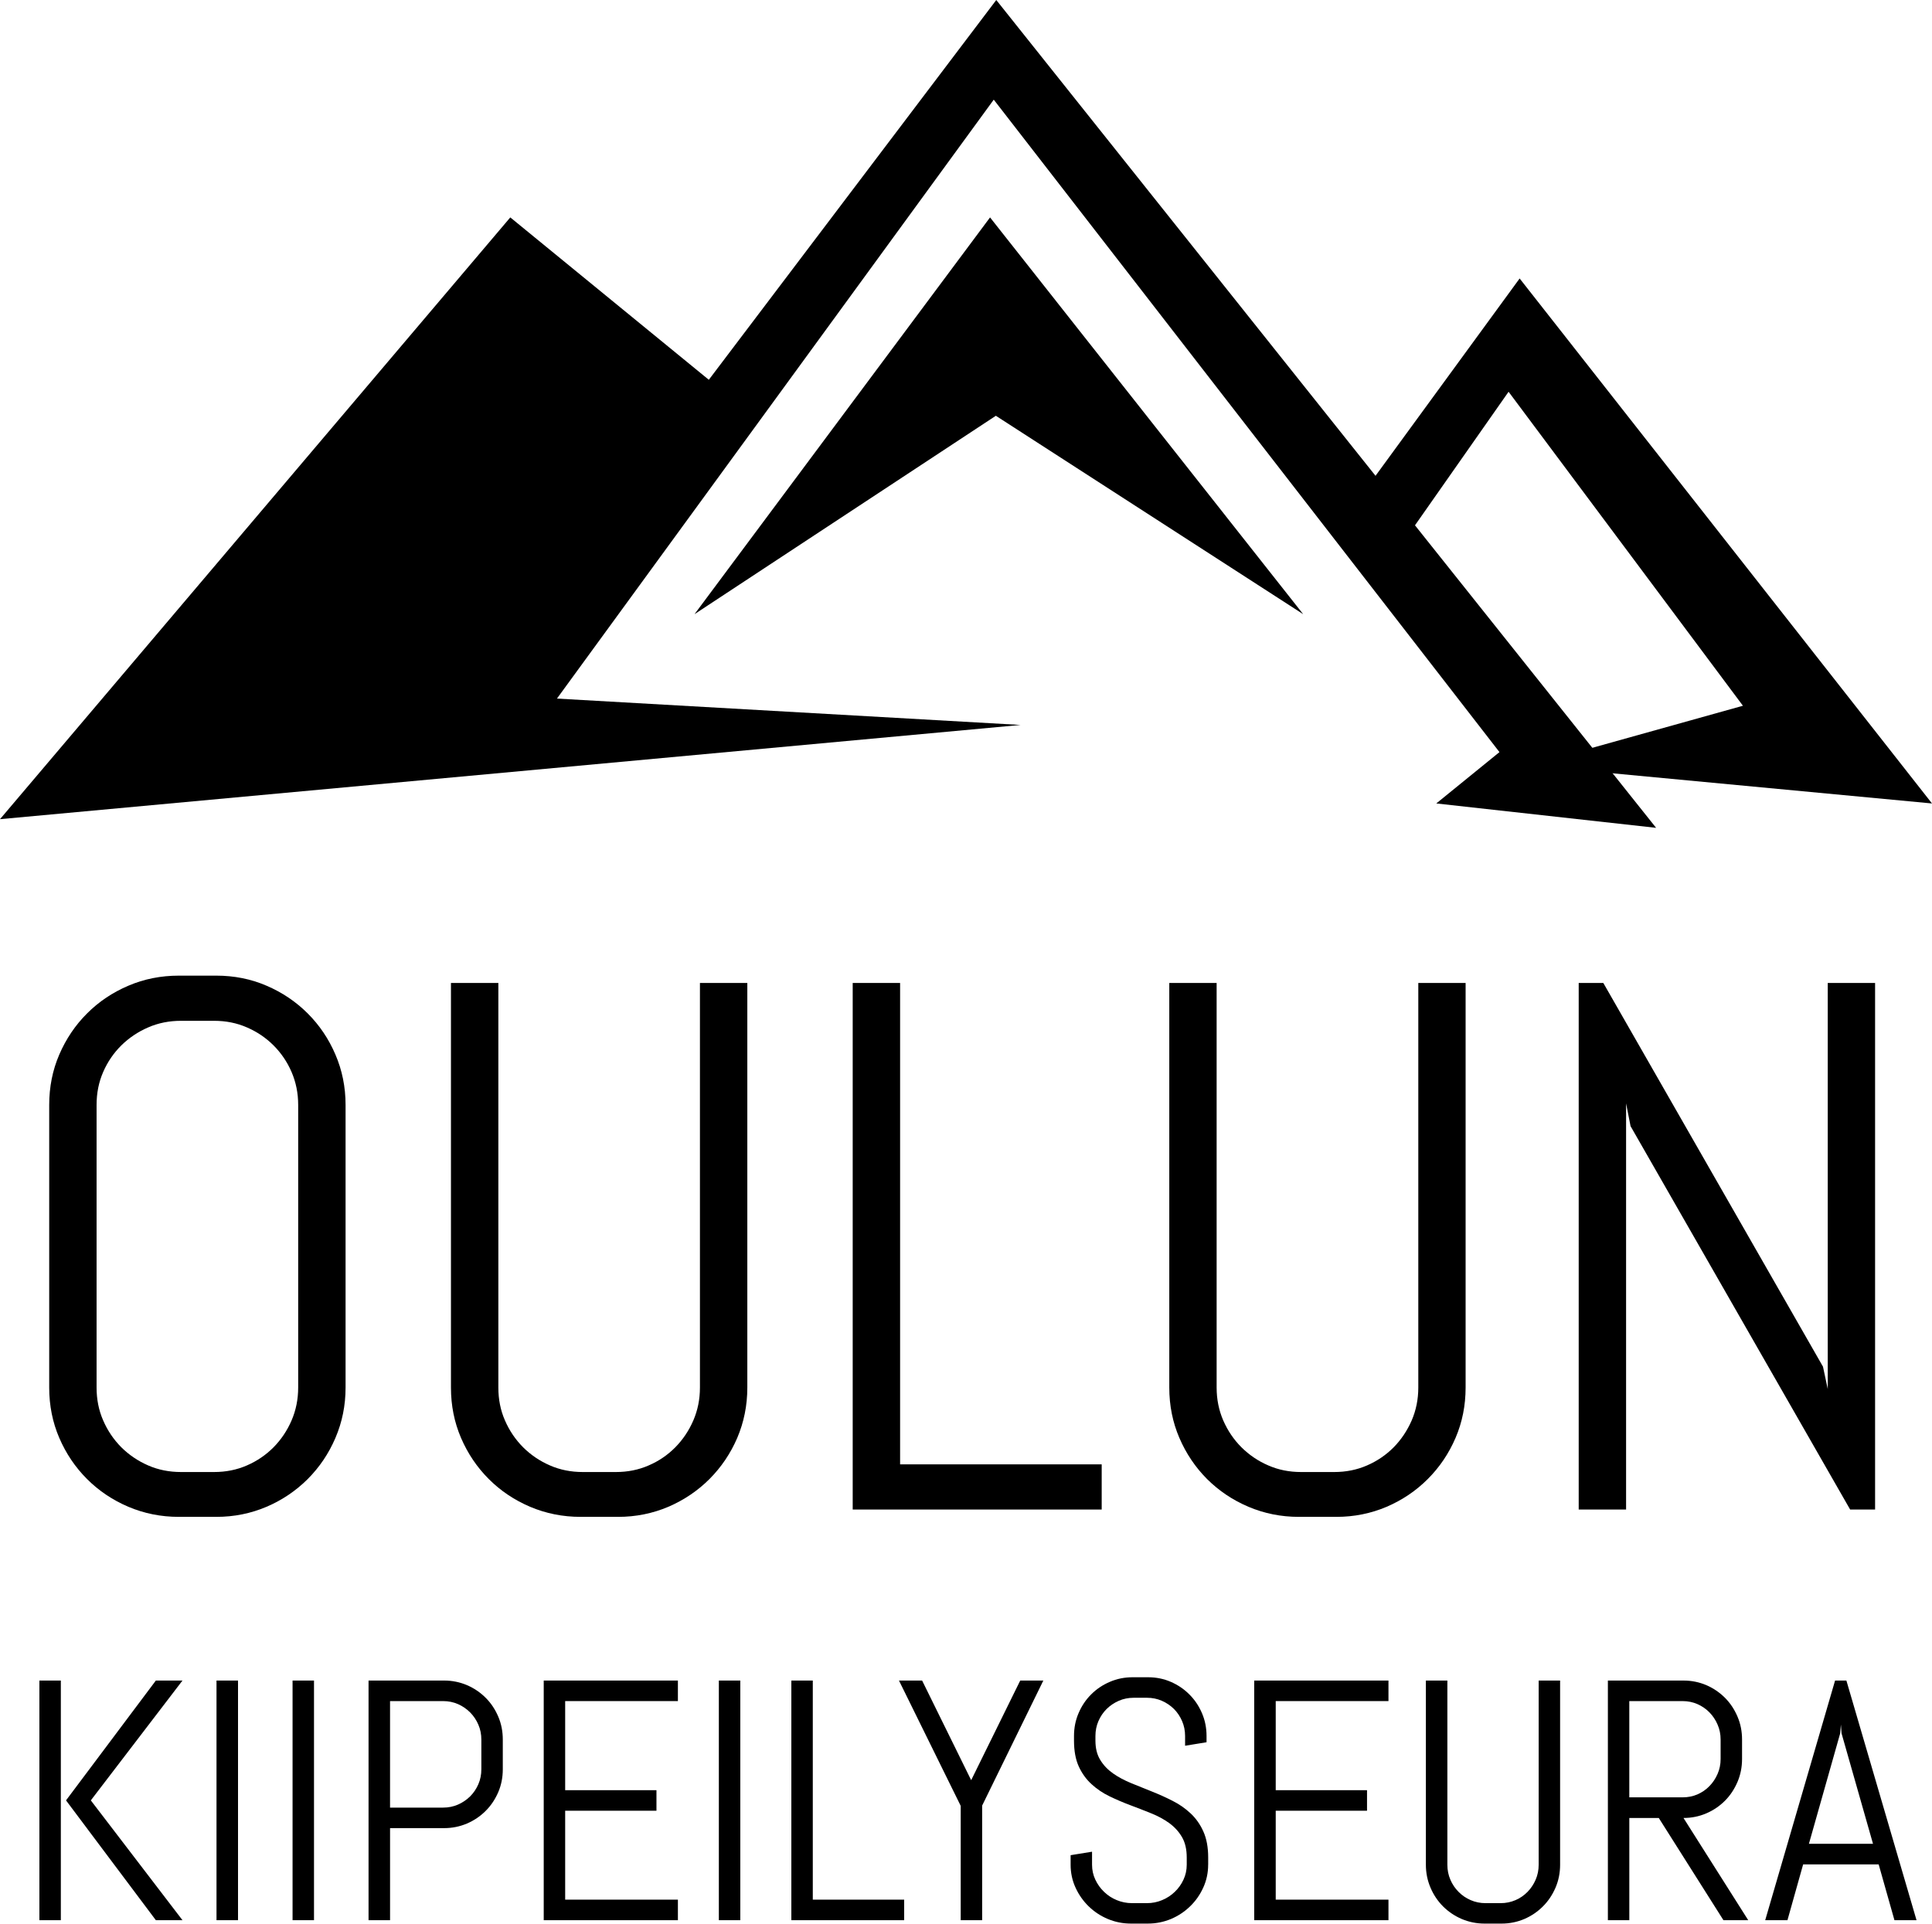
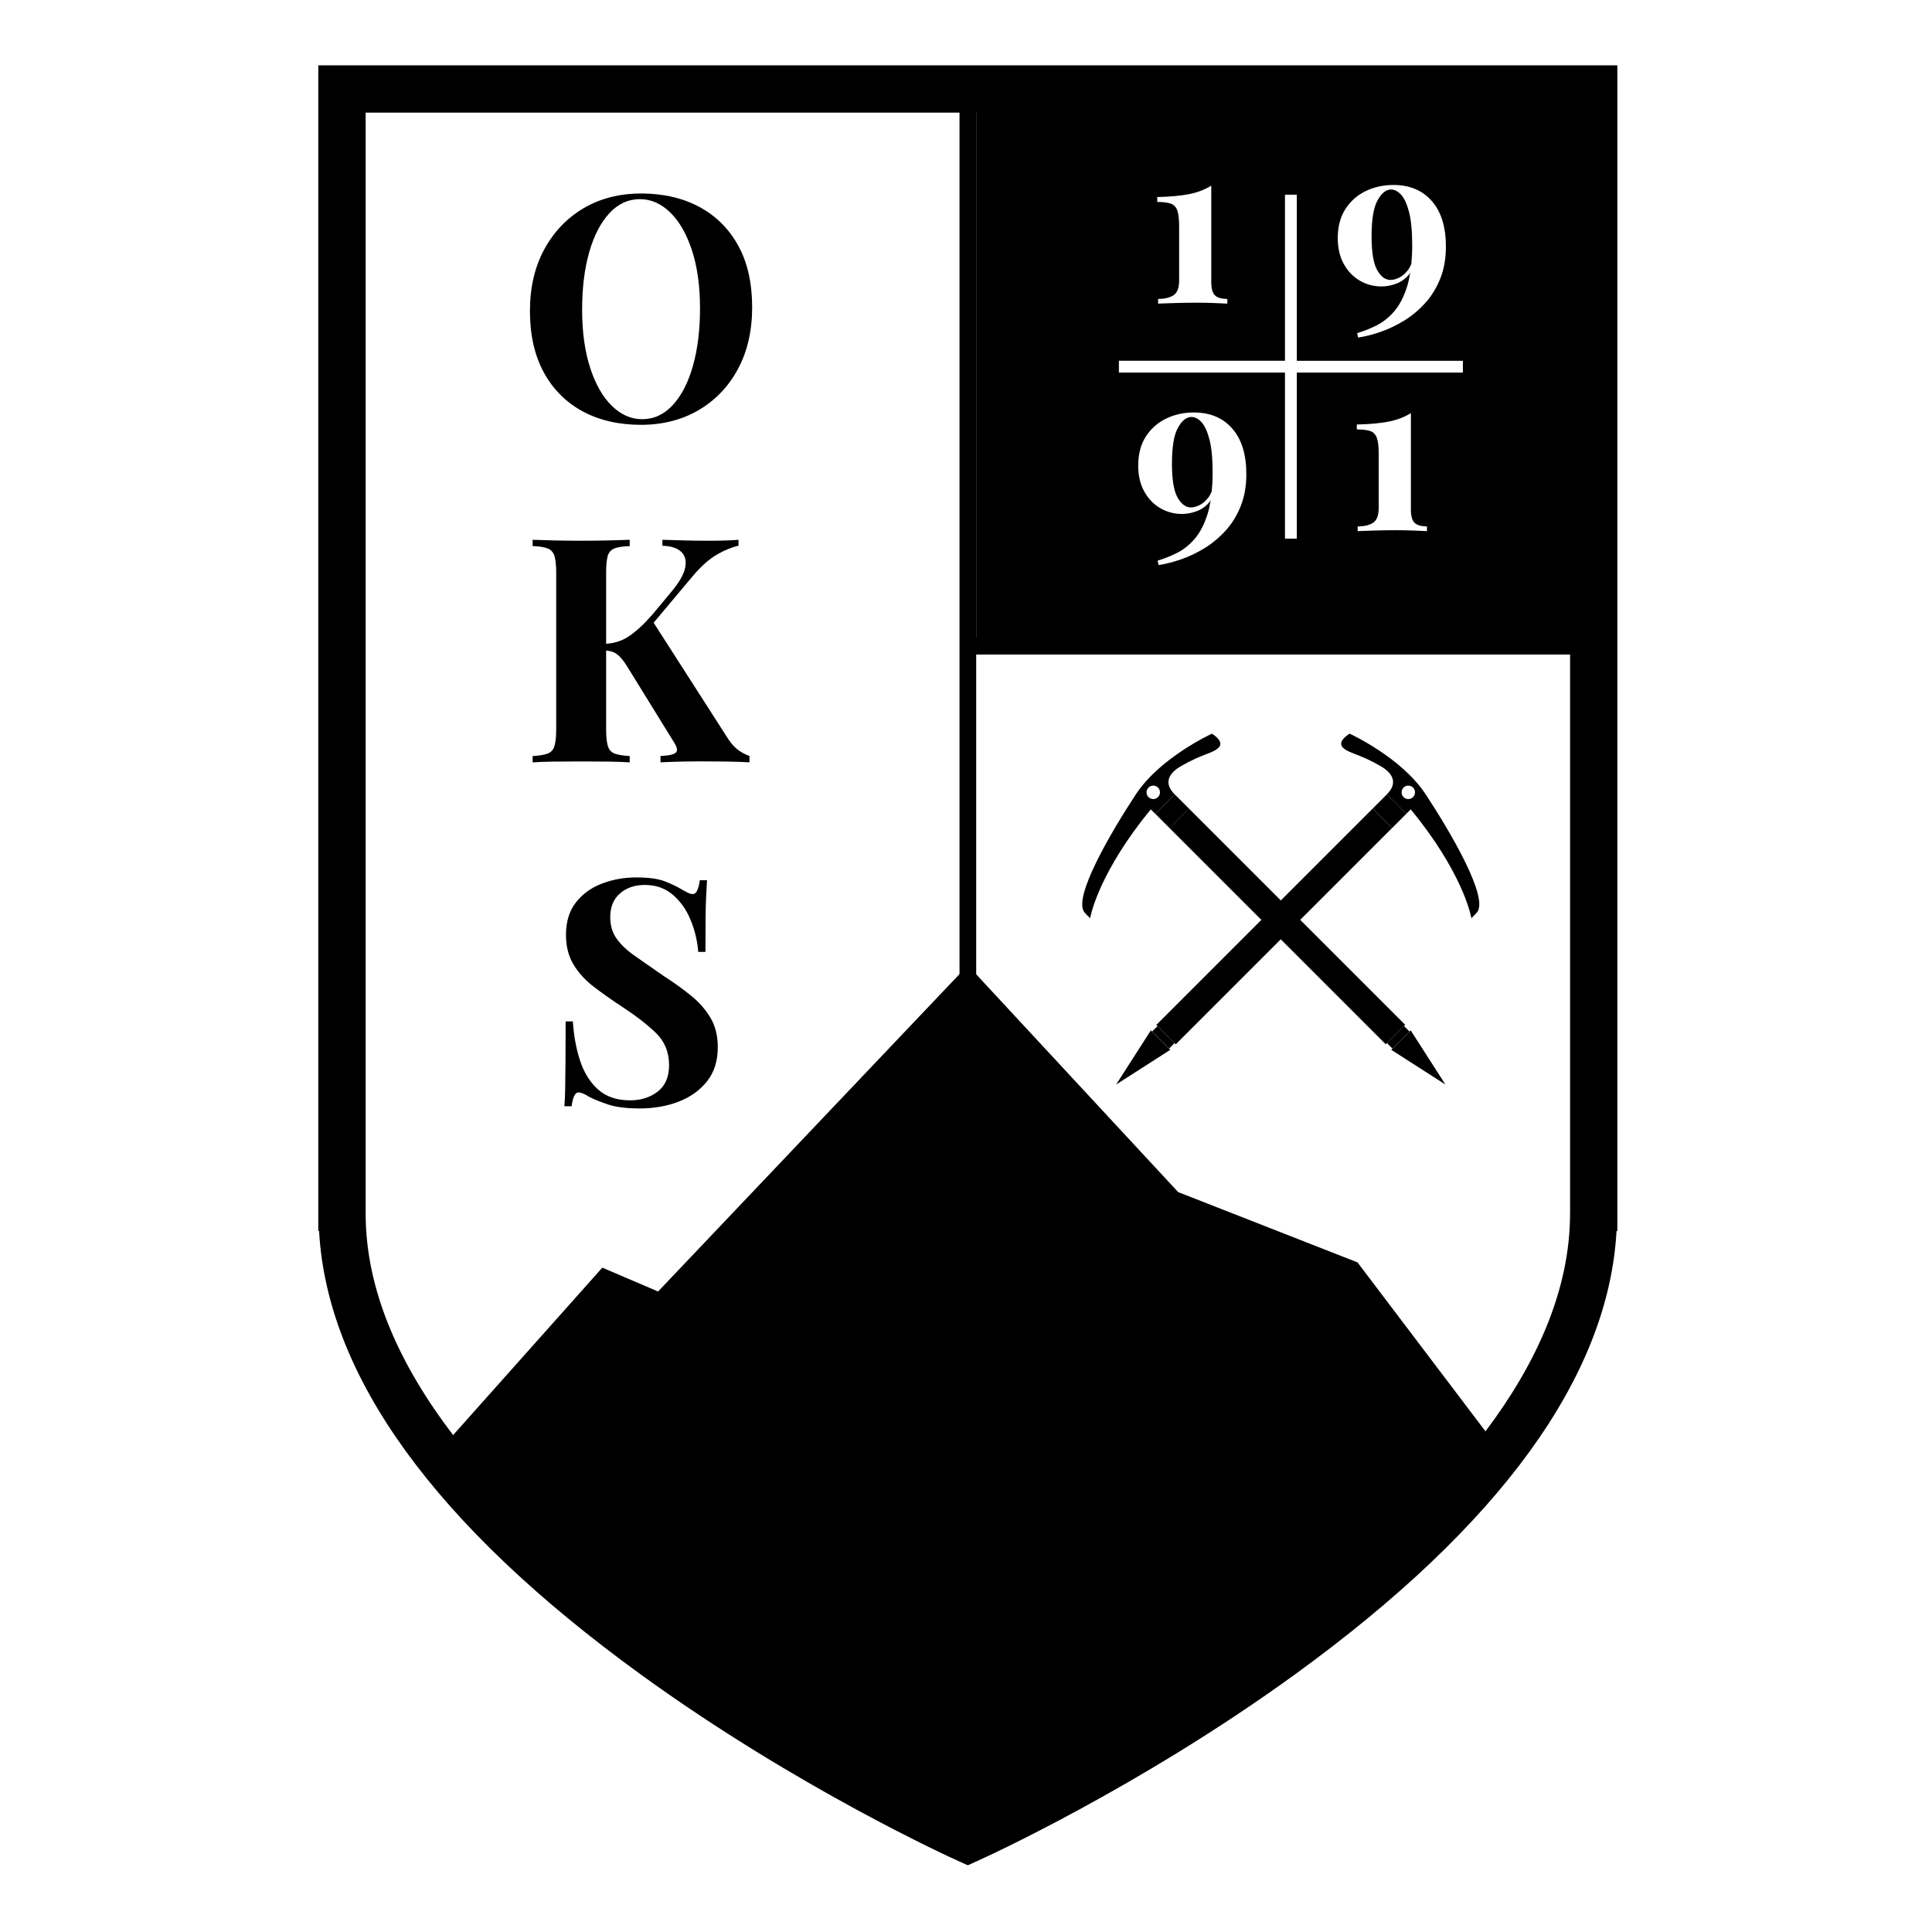
- <svg xmlns="http://www.w3.org/2000/svg" version="1.1" id="svg3578" x="0px" y="0px" width="237px" height="236px" viewBox="-122.862 718.445 237 236" style="enable-background:new -122.862 718.445 237 236;" xml:space="preserve">
-   <g id="layer1">
-     <g id="g3346" transform="matrix(1.25,0,0,-1.25,551.2206,266.8986)">
-       <path id="path3348" d="M-390.134-388.569l-17.252-23.627l18.19-24.169l-12.282,22.036    l10.259,14.641l22.998-30.819l-20.975-5.858l39.53-3.732L-390.134-388.569z" />
+ <svg xmlns="http://www.w3.org/2000/svg" version="1.1" id="Layer_1" x="0px" y="0px" viewBox="0 0 512 512" style="enable-background:new 0 0 512 512;" xml:space="preserve">
+   <g>
+     <path d="M169.93,51.28c5.88,0,11.04,1.2,15.45,3.58c4.42,2.39,7.84,5.82,10.29,10.29c2.44,4.47,3.66,9.9,3.66,16.28   c0,6.22-1.25,11.66-3.75,16.33c-2.5,4.66-5.97,8.3-10.41,10.91c-4.44,2.61-9.55,3.91-15.33,3.91c-5.89,0-11.04-1.19-15.45-3.58   c-4.41-2.39-7.84-5.83-10.29-10.33c-2.44-4.5-3.66-9.91-3.66-16.24c0-6.22,1.26-11.66,3.79-16.33c2.53-4.66,6-8.3,10.41-10.91   C159.05,52.59,164.15,51.28,169.93,51.28z M169.59,52.78c-3.11,0-5.82,1.25-8.12,3.75c-2.3,2.5-4.08,5.94-5.33,10.33   s-1.87,9.47-1.87,15.24c0,5.89,0.71,11.01,2.13,15.37c1.41,4.36,3.33,7.72,5.74,10.08c2.42,2.36,5.09,3.54,8.04,3.54   c3.11,0,5.82-1.25,8.12-3.75c2.3-2.5,4.08-5.96,5.33-10.37c1.25-4.41,1.88-9.48,1.88-15.2c0-5.94-0.71-11.08-2.13-15.41   c-1.41-4.33-3.33-7.68-5.75-10.04C175.22,53.96,172.54,52.78,169.59,52.78z" />
+     <path d="M166.88,143.05v1.67c-1.78,0.06-3.12,0.26-4.04,0.62c-0.91,0.36-1.51,1.03-1.79,2s-0.42,2.49-0.42,4.54v41.32   c0,2,0.15,3.5,0.46,4.5c0.31,1,0.9,1.67,1.79,2c0.89,0.33,2.22,0.56,4,0.67v1.67c-1.5-0.11-3.39-0.18-5.67-0.21   c-2.27-0.03-4.58-0.04-6.91-0.04c-2.66,0-5.18,0.01-7.53,0.04c-2.36,0.03-4.24,0.1-5.62,0.21v-1.67c1.77-0.11,3.11-0.33,4-0.67   c0.88-0.33,1.48-1,1.79-2c0.3-1,0.46-2.5,0.46-4.5v-41.32c0-2.06-0.16-3.57-0.46-4.54c-0.31-0.97-0.92-1.64-1.83-2   c-0.92-0.36-2.24-0.57-3.96-0.62v-1.67c1.39,0.06,3.26,0.11,5.62,0.17c2.36,0.06,4.87,0.08,7.53,0.08c2.33,0,4.64-0.03,6.91-0.08   C163.5,143.16,165.39,143.11,166.88,143.05z M195.71,143.05v1.58c-1.78,0.39-3.68,1.17-5.71,2.33c-2.03,1.17-4.15,3.05-6.37,5.66   l-15.66,18.66l4.83-6.91l19.82,30.9c0.78,1.28,1.61,2.31,2.5,3.08c0.88,0.78,2.05,1.45,3.5,2v1.67c-1.95-0.11-4.11-0.18-6.5-0.21   c-2.39-0.03-4.55-0.04-6.5-0.04c-1.17,0-2.58,0.01-4.25,0.04c-1.67,0.03-3.78,0.1-6.33,0.21v-1.67c2.28-0.11,3.65-0.43,4.12-0.96   c0.47-0.53,0.26-1.46-0.62-2.79l-12.08-19.57c-0.78-1.28-1.47-2.24-2.08-2.87c-0.61-0.64-1.22-1.08-1.83-1.33   c-0.61-0.25-1.42-0.4-2.42-0.46v-1.75c2.44-0.05,4.62-0.72,6.54-2c1.91-1.28,4.01-3.22,6.29-5.83l4.91-5.91   c2.11-2.5,3.35-4.65,3.71-6.46c0.36-1.81,0-3.21-1.08-4.21c-1.08-1-2.74-1.53-4.96-1.58v-1.58c2.06,0.06,4.01,0.11,5.87,0.17   c1.86,0.06,4.01,0.08,6.46,0.08C191.1,143.3,193.7,143.22,195.71,143.05z" />
+     <path d="M168.63,232.53c3.28,0,5.8,0.35,7.58,1.04c1.77,0.69,3.3,1.43,4.58,2.21c0.67,0.39,1.21,0.68,1.62,0.87   c0.42,0.19,0.82,0.29,1.21,0.29c0.89,0,1.5-1.22,1.84-3.67h1.91c-0.06,1.06-0.12,2.32-0.21,3.79c-0.09,1.47-0.14,3.4-0.17,5.79   c-0.03,2.39-0.04,5.53-0.04,9.41h-1.91c-0.22-2.89-0.89-5.69-2-8.41c-1.11-2.72-2.68-4.96-4.71-6.71s-4.51-2.62-7.45-2.62   c-2.67,0-4.86,0.75-6.58,2.25c-1.72,1.5-2.58,3.58-2.58,6.25c0,2.22,0.55,4.12,1.67,5.7c1.11,1.58,2.73,3.12,4.87,4.62   c2.14,1.5,4.73,3.3,7.79,5.42c2.67,1.72,5.05,3.44,7.17,5.17c2.11,1.72,3.8,3.66,5.08,5.83c1.28,2.16,1.92,4.75,1.92,7.75   c0,3.67-0.96,6.69-2.87,9.08c-1.91,2.39-4.43,4.18-7.54,5.37s-6.53,1.79-10.25,1.79c-3.44,0-6.19-0.33-8.25-1   c-2.06-0.67-3.78-1.36-5.17-2.08c-1.22-0.78-2.17-1.17-2.83-1.17c-0.89,0-1.5,1.22-1.83,3.67h-1.91c0.11-1.33,0.18-2.89,0.21-4.66   c0.03-1.78,0.05-4.09,0.08-6.96c0.03-2.86,0.04-6.48,0.04-10.87h1.92c0.22,3.66,0.84,7.09,1.87,10.29   c1.03,3.19,2.61,5.76,4.75,7.71c2.14,1.94,4.98,2.92,8.54,2.92c2.89,0,5.33-0.78,7.33-2.33c2-1.55,3-3.89,3-7   c0-3.44-1.17-6.29-3.5-8.54c-2.33-2.25-5.33-4.57-9-6.96c-2.61-1.72-5.05-3.44-7.33-5.17c-2.27-1.72-4.09-3.69-5.45-5.91   c-1.36-2.22-2.04-4.86-2.04-7.91c0-3.5,0.87-6.37,2.62-8.62c1.75-2.25,4.05-3.91,6.91-5C162.37,233.07,165.41,232.53,168.63,232.53   z" />
+     <g>
+       <rect x="300.6" y="241.87" transform="matrix(0.7071 0.7071 -0.7071 0.7071 273.5222 -169.3236)" width="81.1" height="7.28" />
+       <rect x="369.52" y="271.71" transform="matrix(0.7071 0.7071 -0.7071 0.7071 302.9205 -181.5008)" width="2.05" height="6.39" />
+       <rect x="307.96" y="211.32" transform="matrix(0.7071 0.7071 -0.7071 0.7071 242.9761 -156.671)" width="5.3" height="7.28" />
+       <polygon points="368.7,278.21 373.85,273.06 383.05,287.41   " />
+       <path d="M321.17,194.44c0,0-13.66,6.21-20.16,16.08c-6.5,9.87-16.94,27.6-13.55,31.33c0.19,0.21,0.52,0.57,0.52,0.57l0.92,0.92    c0,0,1.6-10.08,13.55-25.68c1.25-1.63,2.53-3.16,2.53-3.16l1.17,1.17l5.15-5.15c-3.15-3.15-1.33-5.76,1.67-7.49    c5.84-3.37,8.36-3.29,10-4.93C324.62,196.45,321.17,194.44,321.17,194.44z M306.89,211.24c-0.7,0.7-1.82,0.7-2.52,0    c-0.7-0.7-0.7-1.82,0-2.52c0.7-0.7,1.82-0.7,2.52,0C307.58,209.42,307.58,210.55,306.89,211.24z" />
+       <rect x="297.14" y="241.87" transform="matrix(-0.7071 0.7071 -0.7071 -0.7071 750.0688 180.3287)" width="81.1" height="7.28" />
+       <rect x="307.26" y="271.71" transform="matrix(-0.7071 0.7071 -0.7071 -0.7071 720.6704 251.3026)" width="2.05" height="6.39" />
+       <rect x="365.58" y="211.32" transform="matrix(-0.7071 0.7071 -0.7071 -0.7071 780.6149 106.5839)" width="5.3" height="7.28" />
+       <polygon points="310.14,278.21 304.99,273.06 295.79,287.41   " />
+       <path d="M355.86,198.09c1.64,1.64,4.16,1.56,10,4.93c3.01,1.74,4.82,4.35,1.67,7.49l5.15,5.15l1.17-1.17c0,0,1.29,1.54,2.53,3.16    c11.95,15.6,13.55,25.68,13.55,25.68l0.92-0.92c0,0,0.33-0.36,0.52-0.57c3.39-3.74-7.05-21.46-13.55-31.33    c-6.5-9.87-20.16-16.08-20.16-16.08S354.22,196.45,355.86,198.09z M371.95,208.72c0.7-0.7,1.82-0.7,2.52,0    c0.7,0.7,0.7,1.82,0,2.52c-0.7,0.7-1.82,0.7-2.52,0C371.26,210.55,371.26,209.42,371.95,208.72z" />
    </g>
-     <g id="g3350" transform="matrix(1.25,0,0,-1.25,218.2347,246.7538)">
-       <path id="path3352" d="M-222.799-398.692l-50.079-59.063l100.158,9.248l-53.637,3.051    l23.158,30.731L-222.799-398.692z" />
+     <rect x="254.28" y="27.86" width="4.42" height="241.19" />
+     <rect x="256.49" y="169" width="165.86" height="4.42" />
+     <g>
+       <path d="M422.35,17.31h-6.27H96.89h-6.27h-6.27v308.92h0.21c2.14,38.49,30.76,78.02,85.31,117.57    c41.51,30.09,82.32,48.59,84.04,49.36l2.57,1.16l2.57-1.16c1.71-0.77,42.53-19.27,84.04-49.36    c54.55-39.55,83.17-79.08,85.31-117.57h0.21V17.31H422.35z M416.08,321.59c0,20.21-8.86,39.71-22.41,57.73l-33.92-44.78    l-47.52-18.62l-55.74-60.1l-82.09,86.44l-14.78-6.32l-39.54,44.37c-13.98-18.3-23.18-38.14-23.18-58.71V29.85h319.19V321.59z" />
    </g>
-     <g id="g3354" transform="matrix(1.25,0,0,-1.25,377.7159,207.9105)">
-       <path id="path3356" d="M-302.939-418.209l-43.065-59.056h-8.784l52.097,68.837l64.754-81.252    l-21.573,2.393l6.2,5.04L-302.939-418.209z" />
-     </g>
-     <g id="g3358" transform="matrix(1.25,0,0,-1.25,279.0031,377.6651)">
-       <path id="path3360" d="M-253.334-332.905l29.002,38.942l30.729-38.942l-30.159,19.473    L-253.334-332.905z" />
-     </g>
-     <g id="g3370" transform="matrix(1.25,0,0,-1.25,148.253,539.5762)">
-       <path id="path3372" d="M-187.63-251.541c0,1.157-0.219,2.229-0.649,3.23    c-0.43,0.995-1.022,1.862-1.766,2.608c-0.746,0.745-1.62,1.338-2.615,1.767c-0.995,0.437-2.068,0.648-3.225,0.648h-3.243    c-1.15,0-2.23-0.212-3.225-0.648c-0.995-0.43-1.876-1.022-2.634-1.767c-0.75-0.745-1.348-1.613-1.779-2.608    c-0.438-1.002-0.648-2.073-0.648-3.23v-27.749c0-1.148,0.211-2.229,0.648-3.223c0.43-0.996,1.028-1.877,1.779-2.634    c0.758-0.751,1.639-1.348,2.634-1.78c0.995-0.437,2.075-0.648,3.225-0.648h3.243c1.157,0,2.229,0.212,3.225,0.648    c0.995,0.431,1.869,1.029,2.615,1.78c0.745,0.758,1.336,1.638,1.766,2.634c0.43,0.995,0.649,2.075,0.649,3.223V-251.541z     M-183.975-284.229c-0.655-1.536-1.567-2.877-2.716-4.034c-1.157-1.152-2.499-2.063-4.041-2.723    c-1.535-0.655-3.179-0.99-4.932-0.99h-3.681c-1.754,0-3.404,0.334-4.952,0.99c-1.548,0.66-2.904,1.571-4.053,2.723    c-1.157,1.157-2.062,2.498-2.724,4.034c-0.662,1.541-0.989,3.186-0.989,4.939v27.749c0,1.753,0.327,3.405,0.989,4.94    c0.662,1.534,1.568,2.884,2.724,4.034c1.149,1.156,2.505,2.062,4.053,2.723c1.548,0.662,3.198,0.989,4.952,0.989h3.681    c1.753,0,3.397-0.327,4.932-0.989c1.542-0.662,2.884-1.567,4.041-2.723c1.15-1.15,2.062-2.499,2.716-4.034    c0.661-1.534,0.996-3.187,0.996-4.94v-27.749C-182.979-281.044-183.314-282.688-183.975-284.229" />
-     </g>
-     <g id="g3374" transform="matrix(1.25,0,0,-1.25,293.0925,649.4615)">
-       <path id="path3376" d="M-260.414-196.321c-0.661-1.536-1.573-2.877-2.723-4.034    c-1.156-1.152-2.499-2.062-4.034-2.723c-1.541-0.655-3.186-0.99-4.939-0.99h-3.673c-1.756,0-3.412,0.334-4.96,0.99    c-1.548,0.661-2.903,1.571-4.053,2.723c-1.156,1.157-2.062,2.498-2.723,4.034c-0.662,1.541-0.989,3.186-0.989,4.939v39.717h4.651    v-39.717c0-1.148,0.212-2.23,0.649-3.223c0.43-0.996,1.028-1.877,1.781-2.634c0.755-0.752,1.636-1.348,2.632-1.78    c0.995-0.437,2.075-0.648,3.224-0.648h3.244c1.157,0,2.229,0.212,3.224,0.648c1.003,0.431,1.87,1.028,2.614,1.78    c0.745,0.758,1.336,1.638,1.766,2.634c0.43,0.994,0.649,2.075,0.649,3.223v39.717h4.65v-39.717    C-259.424-193.135-259.759-194.78-260.414-196.321" />
-     </g>
-     <g id="g3378" transform="matrix(1.25,0,0,-1.25,331.1949,673.0868)">
-       <path id="path3380" d="M-279.564-184.448v51.683h4.651v-47.249h19.784v-4.434H-279.564z" />
-     </g>
-     <g id="g3382" transform="matrix(1.25,0,0,-1.25,530.0706,649.4615)">
-       <path id="path3384" d="M-379.505-196.321c-0.662-1.536-1.568-2.877-2.724-4.034    c-1.15-1.152-2.498-2.062-4.034-2.723c-1.535-0.655-3.186-0.99-4.939-0.99h-3.674c-1.754,0-3.404,0.334-4.952,0.99    c-1.555,0.661-2.904,1.571-4.061,2.723c-1.15,1.157-2.055,2.498-2.716,4.034c-0.663,1.541-0.991,3.186-0.991,4.939v39.717h4.646    v-39.717c0-1.148,0.218-2.23,0.649-3.223c0.436-0.996,1.028-1.877,1.786-2.634c0.758-0.752,1.631-1.348,2.634-1.78    c0.995-0.437,2.067-0.648,3.223-0.648h3.245c1.149,0,2.229,0.212,3.224,0.648c0.995,0.431,1.87,1.028,2.615,1.78    c0.745,0.758,1.329,1.638,1.766,2.634c0.429,0.994,0.649,2.075,0.649,3.223v39.717h4.643v-39.717    C-378.517-193.135-378.844-194.78-379.505-196.321" />
-     </g>
-     <g id="g3386" transform="matrix(1.25,0,0,-1.25,660.2489,673.0868)">
-       <path id="path3388" d="M-444.922-184.448l-21.55,37.629l-0.438,2.234v-39.863h-4.65v51.683    h2.415l21.558-37.66l0.467-2.197v39.857h4.646v-51.683H-444.922z" />
-     </g>
-     <g id="g3390" transform="matrix(1.25,0,0,-1.25,101.295,808.5983)">
-       <path id="path3392" d="M-164.031-116.345l-8.816,11.759l8.816,11.762h2.613l-8.995-11.762    l8.995-11.759H-164.031z M-175.46-92.824h2.105v-23.521h-2.105V-92.824z" />
-     </g>
-     <path id="path3394" d="M-96.303,924.628h2.639v29.401h-2.639V924.628z" />
-     <path id="path3396" d="M-86.973,924.628h2.63v29.401h-2.63V924.628z" />
-     <g id="g3398" transform="matrix(1.25,0,0,-1.25,208.6779,748.9938)">
-       <path id="path3400" d="M-217.994-146.302c0,0.53-0.098,1.014-0.295,1.467    c-0.197,0.459-0.465,0.855-0.806,1.2c-0.348,0.347-0.741,0.616-1.191,0.815c-0.458,0.198-0.939,0.296-1.466,0.296h-5.202v-10.455    h5.202c0.527,0,1.008,0.098,1.466,0.297c0.451,0.198,0.843,0.465,1.191,0.805c0.341,0.341,0.609,0.738,0.806,1.192    c0.196,0.452,0.295,0.941,0.295,1.466V-146.302z M-216.337-151.467c-0.302-0.696-0.708-1.313-1.235-1.835    c-0.52-0.523-1.136-0.939-1.835-1.241c-0.699-0.295-1.448-0.45-2.246-0.45h-5.3v-9.035h-2.111v23.521h7.411    c0.798,0,1.547-0.155,2.246-0.45c0.699-0.302,1.315-0.719,1.835-1.241c0.527-0.522,0.934-1.142,1.235-1.845    c0.301-0.702,0.448-1.455,0.448-2.258v-2.916C-215.89-150.02-216.037-150.766-216.337-151.467" />
-     </g>
-     <g id="g3402" transform="matrix(1.25,0,0,-1.25,229.254,808.5983)">
-       <path id="path3404" d="M-228.333-116.345v23.521h13.167v-2.016h-11.063v-8.745h8.959v-2.016    h-8.959v-8.728h11.063v-2.016H-228.333z" />
-     </g>
-     <path id="path3406" d="M-34.68,924.628h2.63v29.401h-2.63V924.628z" />
-     <g id="g3408" transform="matrix(1.25,0,0,-1.25,310.9575,808.5983)">
-       <path id="path3410" d="M-269.395-116.345v23.521h2.104v-21.505h8.967v-2.016H-269.395z" />
-     </g>
-     <g id="g3412" transform="matrix(1.25,0,0,-1.25,373.8951,770.7737)">
-       <path id="path3414" d="M-301.021-135.356v-11.249h-2.104v11.221l-6.059,12.301h2.271l4.815-9.78    l4.814,9.78h2.268L-301.021-135.356z" />
-     </g>
-     <g id="g3416" transform="matrix(1.25,0,0,-1.25,448.4655,790.2927)">
-       <path id="path3418" d="M-338.498-125.545c0-0.795-0.16-1.545-0.482-2.249    c-0.318-0.697-0.745-1.313-1.291-1.837c-0.537-0.522-1.161-0.938-1.872-1.24c-0.717-0.295-1.466-0.451-2.263-0.451h-1.682    c-0.792,0-1.546,0.155-2.256,0.451c-0.718,0.302-1.342,0.718-1.879,1.24c-0.538,0.523-0.973,1.14-1.29,1.837    c-0.324,0.704-0.482,1.454-0.482,2.249v0.936l2.103,0.341v-1.277c0-0.523,0.109-1.015,0.322-1.467    c0.214-0.453,0.501-0.855,0.859-1.197c0.358-0.345,0.771-0.62,1.245-0.811c0.473-0.197,0.974-0.296,1.495-0.296h1.468    c0.524,0,1.017,0.099,1.485,0.296c0.468,0.191,0.886,0.466,1.244,0.811c0.359,0.342,0.645,0.744,0.854,1.197    c0.213,0.452,0.32,0.945,0.32,1.467v0.702c0,0.814-0.155,1.482-0.474,2.023c-0.312,0.535-0.734,0.991-1.254,1.369    c-0.528,0.377-1.113,0.694-1.771,0.955c-0.661,0.269-1.339,0.53-2.032,0.791c-0.701,0.261-1.373,0.552-2.033,0.868    c-0.659,0.317-1.252,0.716-1.771,1.192c-0.523,0.475-0.943,1.053-1.261,1.745c-0.312,0.685-0.467,1.534-0.467,2.538v0.449    c0,0.795,0.147,1.545,0.447,2.241c0.298,0.704,0.707,1.313,1.228,1.835c0.527,0.53,1.136,0.939,1.843,1.242    c0.698,0.303,1.447,0.45,2.238,0.45h1.504c0.797,0,1.538-0.147,2.238-0.45c0.693-0.303,1.306-0.712,1.827-1.242    c0.526-0.522,0.933-1.131,1.234-1.835c0.3-0.696,0.448-1.446,0.448-2.241v-0.611l-2.105-0.343v0.954    c0,0.522-0.098,1.013-0.295,1.467c-0.196,0.453-0.462,0.85-0.796,1.188c-0.343,0.336-0.734,0.604-1.19,0.802    c-0.451,0.198-0.934,0.297-1.459,0.297h-1.307c-0.52,0-1.009-0.098-1.46-0.297c-0.451-0.198-0.85-0.466-1.191-0.802    c-0.34-0.337-0.608-0.734-0.806-1.188c-0.197-0.454-0.295-0.945-0.295-1.467v-0.449c0-0.751,0.156-1.388,0.475-1.899    c0.311-0.517,0.734-0.956,1.254-1.323c0.521-0.366,1.112-0.679,1.772-0.952c0.659-0.267,1.339-0.541,2.032-0.82    c0.699-0.278,1.373-0.579,2.032-0.917c0.659-0.33,1.252-0.744,1.771-1.23c0.52-0.484,0.943-1.08,1.254-1.777    c0.318-0.704,0.475-1.556,0.475-2.563V-125.545z" />
-     </g>
-     <g id="g3420" transform="matrix(1.25,0,0,-1.25,463.6644,808.5983)">
-       <path id="path3422" d="M-346.137-116.345v23.521h13.175v-2.016h-11.064v-8.745h8.96v-2.016    h-8.96v-8.728h11.064v-2.016H-346.137z" />
-     </g>
-     <g id="g3424" transform="matrix(1.25,0,0,-1.25,563.0626,797.8465)">
-       <path id="path3426" d="M-396.085-121.752c-0.302-0.696-0.707-1.313-1.234-1.837    c-0.52-0.522-1.126-0.938-1.826-1.24c-0.693-0.295-1.438-0.451-2.238-0.451h-1.665c-0.79,0-1.54,0.155-2.243,0.451    c-0.701,0.302-1.311,0.718-1.837,1.24c-0.52,0.523-0.934,1.141-1.228,1.837c-0.3,0.704-0.453,1.454-0.453,2.249v18.077h2.109    v-18.077c0-0.523,0.098-1.015,0.295-1.467c0.19-0.453,0.465-0.855,0.805-1.197c0.341-0.345,0.74-0.62,1.191-0.811    c0.451-0.197,0.94-0.296,1.46-0.296h1.468c0.527,0,1.009,0.099,1.467,0.296c0.451,0.191,0.839,0.466,1.182,0.811    c0.335,0.342,0.601,0.744,0.797,1.197c0.197,0.452,0.295,0.945,0.295,1.467v18.077h2.104v-18.077    C-395.637-120.298-395.784-121.048-396.085-121.752" />
-     </g>
-     <g id="g3428" transform="matrix(1.25,0,0,-1.25,617.5219,748.9938)">
-       <path id="path3430" d="M-423.452-146.302c0,0.53-0.098,1.014-0.296,1.467    c-0.196,0.459-0.461,0.855-0.797,1.2c-0.336,0.347-0.731,0.616-1.182,0.815c-0.452,0.198-0.94,0.296-1.467,0.296h-5.219v-9.448    h5.219c0.527,0,1.015,0.095,1.467,0.29c0.45,0.198,0.846,0.468,1.182,0.817c0.335,0.343,0.601,0.745,0.797,1.198    c0.197,0.452,0.296,0.939,0.296,1.466V-146.302z M-423.174-164.029l-6.347,10.034h-2.89v-10.034h-2.104v23.521h7.42    c0.8,0,1.545-0.155,2.239-0.45c0.7-0.302,1.306-0.719,1.83-1.241c0.523-0.522,0.929-1.142,1.23-1.845    c0.301-0.702,0.448-1.455,0.448-2.258v-1.9c0-0.802-0.146-1.547-0.448-2.258c-0.302-0.702-0.707-1.32-1.23-1.845    c-0.524-0.523-1.13-0.938-1.83-1.238c-0.693-0.298-1.439-0.453-2.239-0.453l6.354-10.034H-423.174z" />
-     </g>
-     <g id="g3432" transform="matrix(1.25,0,0,-1.25,646.66,783.3993)">
-       <path id="path3434" d="M-438.097-129.008h6.29l-3.087,10.842l-0.063,0.866l-0.071-0.866    L-438.097-129.008z M-431.252-131.026h-7.411l-1.539-5.478h-2.184l6.857,23.521h1.11l6.883-23.521h-2.167L-431.252-131.026z" />
+     <g>
+       <path d="M320.5,116.39c-0.57-2.15-1.28-3.67-2.13-4.56c-0.85-0.89-1.73-1.33-2.64-1.33c-1.3,0-2.49,0.95-3.55,2.84    c-1.07,1.89-1.6,5.07-1.6,9.53c0,4.22,0.49,7.21,1.48,8.97c0.99,1.76,2.17,2.63,3.55,2.63c0.67,0,1.42-0.2,2.25-0.59    c0.83-0.4,1.6-1.05,2.31-1.95c0.37-0.48,0.68-1.04,0.95-1.68c0.14-1.51,0.24-3.12,0.24-4.89    C321.36,121.53,321.07,118.54,320.5,116.39z" />
+       <path d="M258.7,20.94v152.48h166.79V20.94H258.7z M356.57,55.36c1.36-2.09,3.16-3.67,5.39-4.74c2.23-1.07,4.67-1.6,7.31-1.6    c4.3,0,7.7,1.42,10.18,4.26c2.49,2.84,3.73,6.87,3.73,12.08c0,3.16-0.5,5.99-1.51,8.5c-1.01,2.51-2.35,4.68-4.03,6.51    c-1.68,1.84-3.53,3.37-5.56,4.62c-2.04,1.24-4.1,2.23-6.22,2.96c-2.12,0.73-4.1,1.23-5.95,1.51l-0.24-1.18    c1.73-0.51,3.46-1.2,5.18-2.07c1.72-0.87,3.28-2.12,4.68-3.76c1.4-1.64,2.54-3.86,3.41-6.66c0.33-1.08,0.58-2.31,0.79-3.61    c-0.12,0.19-0.2,0.42-0.34,0.59c-0.93,1.11-2.05,1.91-3.35,2.4c-1.3,0.49-2.6,0.74-3.91,0.74c-2.09,0-4.02-0.51-5.78-1.54    c-1.76-1.03-3.17-2.5-4.23-4.41c-1.07-1.91-1.6-4.21-1.6-6.9C354.53,60.01,355.21,57.45,356.57,55.36z M306.67,52.22    c3.39-0.08,6.21-0.33,8.44-0.77c2.23-0.44,4.19-1.19,5.89-2.25v25.52c0,1.74,0.33,2.92,0.98,3.55c0.65,0.63,1.74,0.95,3.28,0.95    v1.24c-0.79-0.04-1.95-0.09-3.46-0.15c-1.52-0.06-3.09-0.09-4.71-0.09c-2.01,0-3.96,0.03-5.83,0.09    c-1.88,0.06-3.33,0.11-4.35,0.15v-1.24c1.74,0,3.1-0.33,4.09-0.98c0.98-0.65,1.48-1.94,1.48-3.88V59.92c0-1.9-0.17-3.3-0.5-4.2    c-0.34-0.91-0.93-1.5-1.78-1.78c-0.85-0.28-2.02-0.42-3.52-0.42V52.22z M328.79,134.15c-1.01,2.51-2.35,4.68-4.03,6.51    c-1.68,1.84-3.53,3.37-5.56,4.62c-2.04,1.24-4.1,2.23-6.22,2.96c-2.12,0.73-4.1,1.23-5.95,1.51l-0.24-1.18    c1.74-0.51,3.46-1.2,5.18-2.07c1.72-0.87,3.28-2.12,4.68-3.76c1.4-1.64,2.54-3.86,3.41-6.66c0.33-1.08,0.58-2.31,0.79-3.61    c-0.12,0.19-0.2,0.42-0.34,0.59c-0.93,1.11-2.05,1.91-3.35,2.4c-1.3,0.49-2.61,0.74-3.91,0.74c-2.09,0-4.02-0.51-5.78-1.54    c-1.76-1.03-3.17-2.5-4.23-4.41c-1.07-1.91-1.6-4.21-1.6-6.9c0-3.04,0.68-5.6,2.04-7.7c1.36-2.09,3.16-3.67,5.39-4.74    c2.23-1.07,4.67-1.6,7.31-1.6c4.3,0,7.7,1.42,10.18,4.26c2.49,2.84,3.73,6.87,3.73,12.08    C330.3,128.81,329.79,131.64,328.79,134.15z M378.15,140.75c-0.79-0.04-1.95-0.09-3.46-0.15c-1.52-0.06-3.09-0.09-4.71-0.09    c-2.01,0-3.96,0.03-5.83,0.09c-1.88,0.06-3.33,0.11-4.35,0.15v-1.24c1.74,0,3.1-0.33,4.09-0.98c0.98-0.65,1.48-1.94,1.48-3.88    v-14.45c0-1.9-0.17-3.3-0.51-4.2c-0.34-0.91-0.93-1.5-1.77-1.78c-0.85-0.28-2.03-0.42-3.52-0.42v-1.3    c3.4-0.08,6.21-0.33,8.44-0.77c2.23-0.44,4.19-1.19,5.89-2.25v25.52c0,1.74,0.33,2.92,0.98,3.55c0.65,0.63,1.75,0.95,3.28,0.95    V140.75z M387.68,98.74h-44.01v44.01h-3.14V98.74h-44.01v-3.14h44.01V51.6h3.14v44.01h44.01V98.74z" />
+       <path d="M368.5,74.19c0.67,0,1.42-0.2,2.25-0.59c0.83-0.4,1.6-1.05,2.31-1.95c0.37-0.48,0.68-1.04,0.95-1.68    c0.14-1.51,0.24-3.12,0.24-4.89c0-3.83-0.29-6.82-0.86-8.97c-0.57-2.15-1.28-3.67-2.13-4.56c-0.85-0.89-1.73-1.33-2.63-1.33    c-1.3,0-2.49,0.95-3.55,2.84c-1.06,1.89-1.6,5.07-1.6,9.53c0,4.22,0.49,7.21,1.48,8.97C365.94,73.31,367.12,74.19,368.5,74.19z" />
    </g>
  </g>
</svg>
